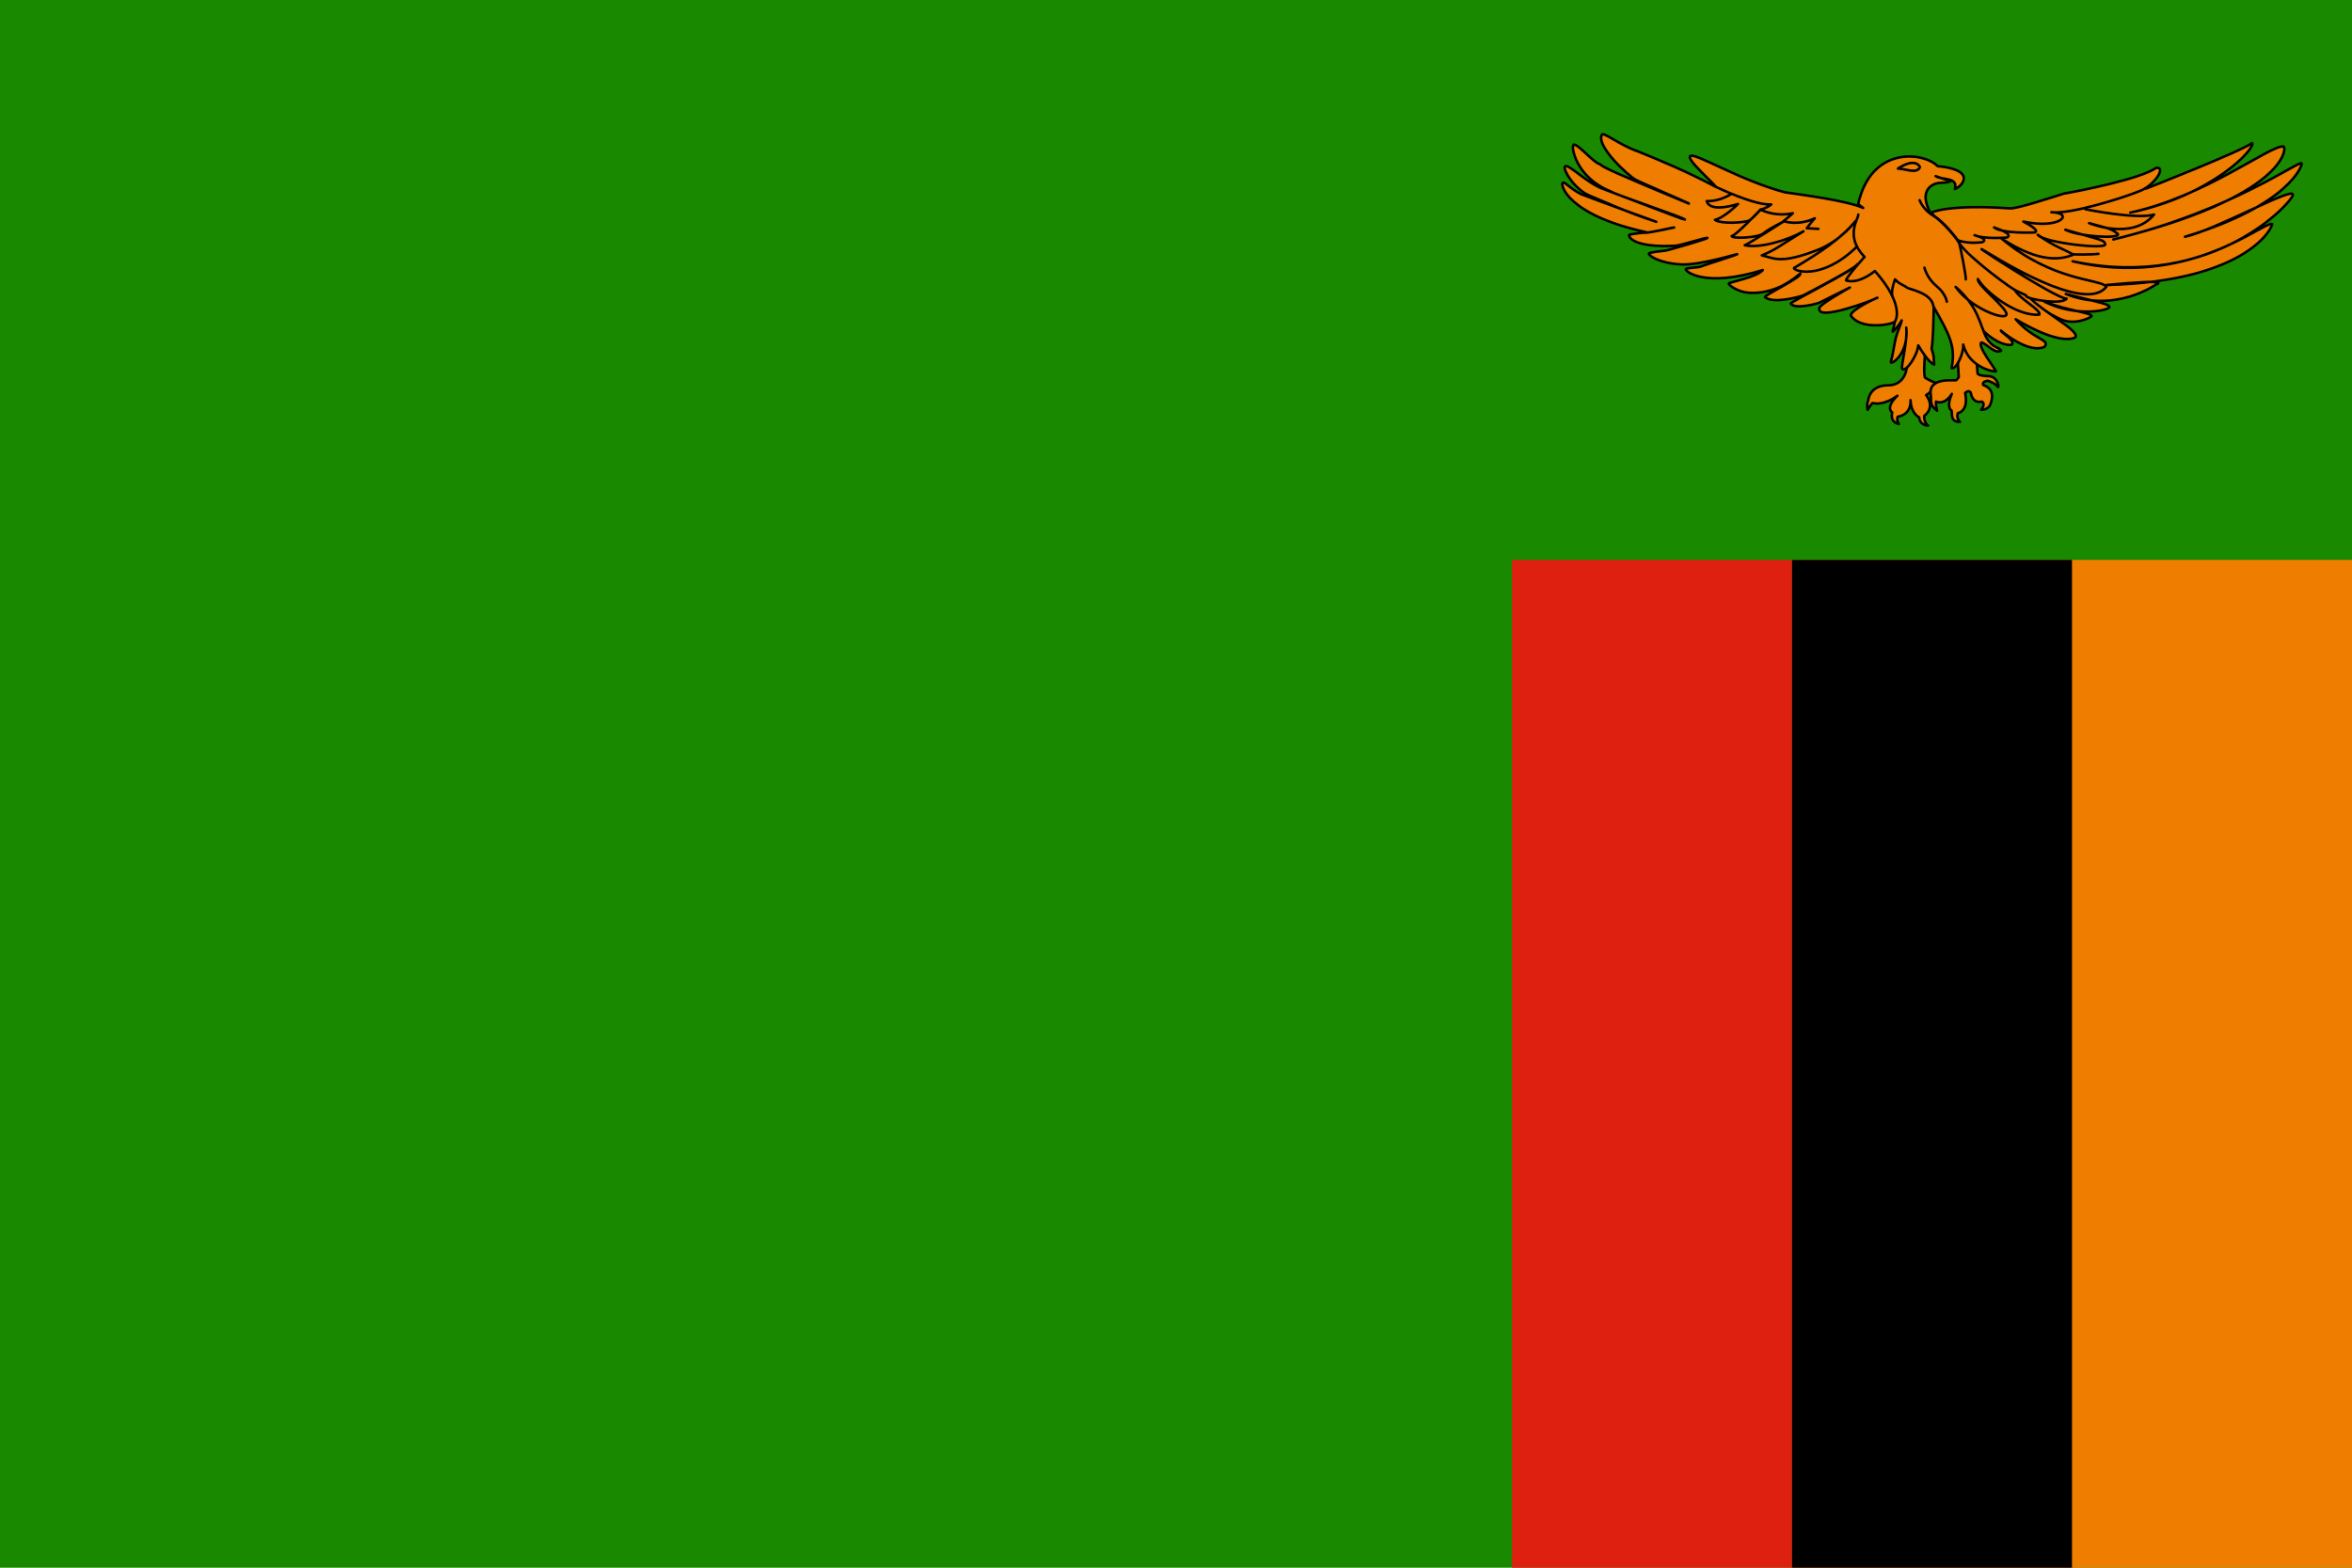
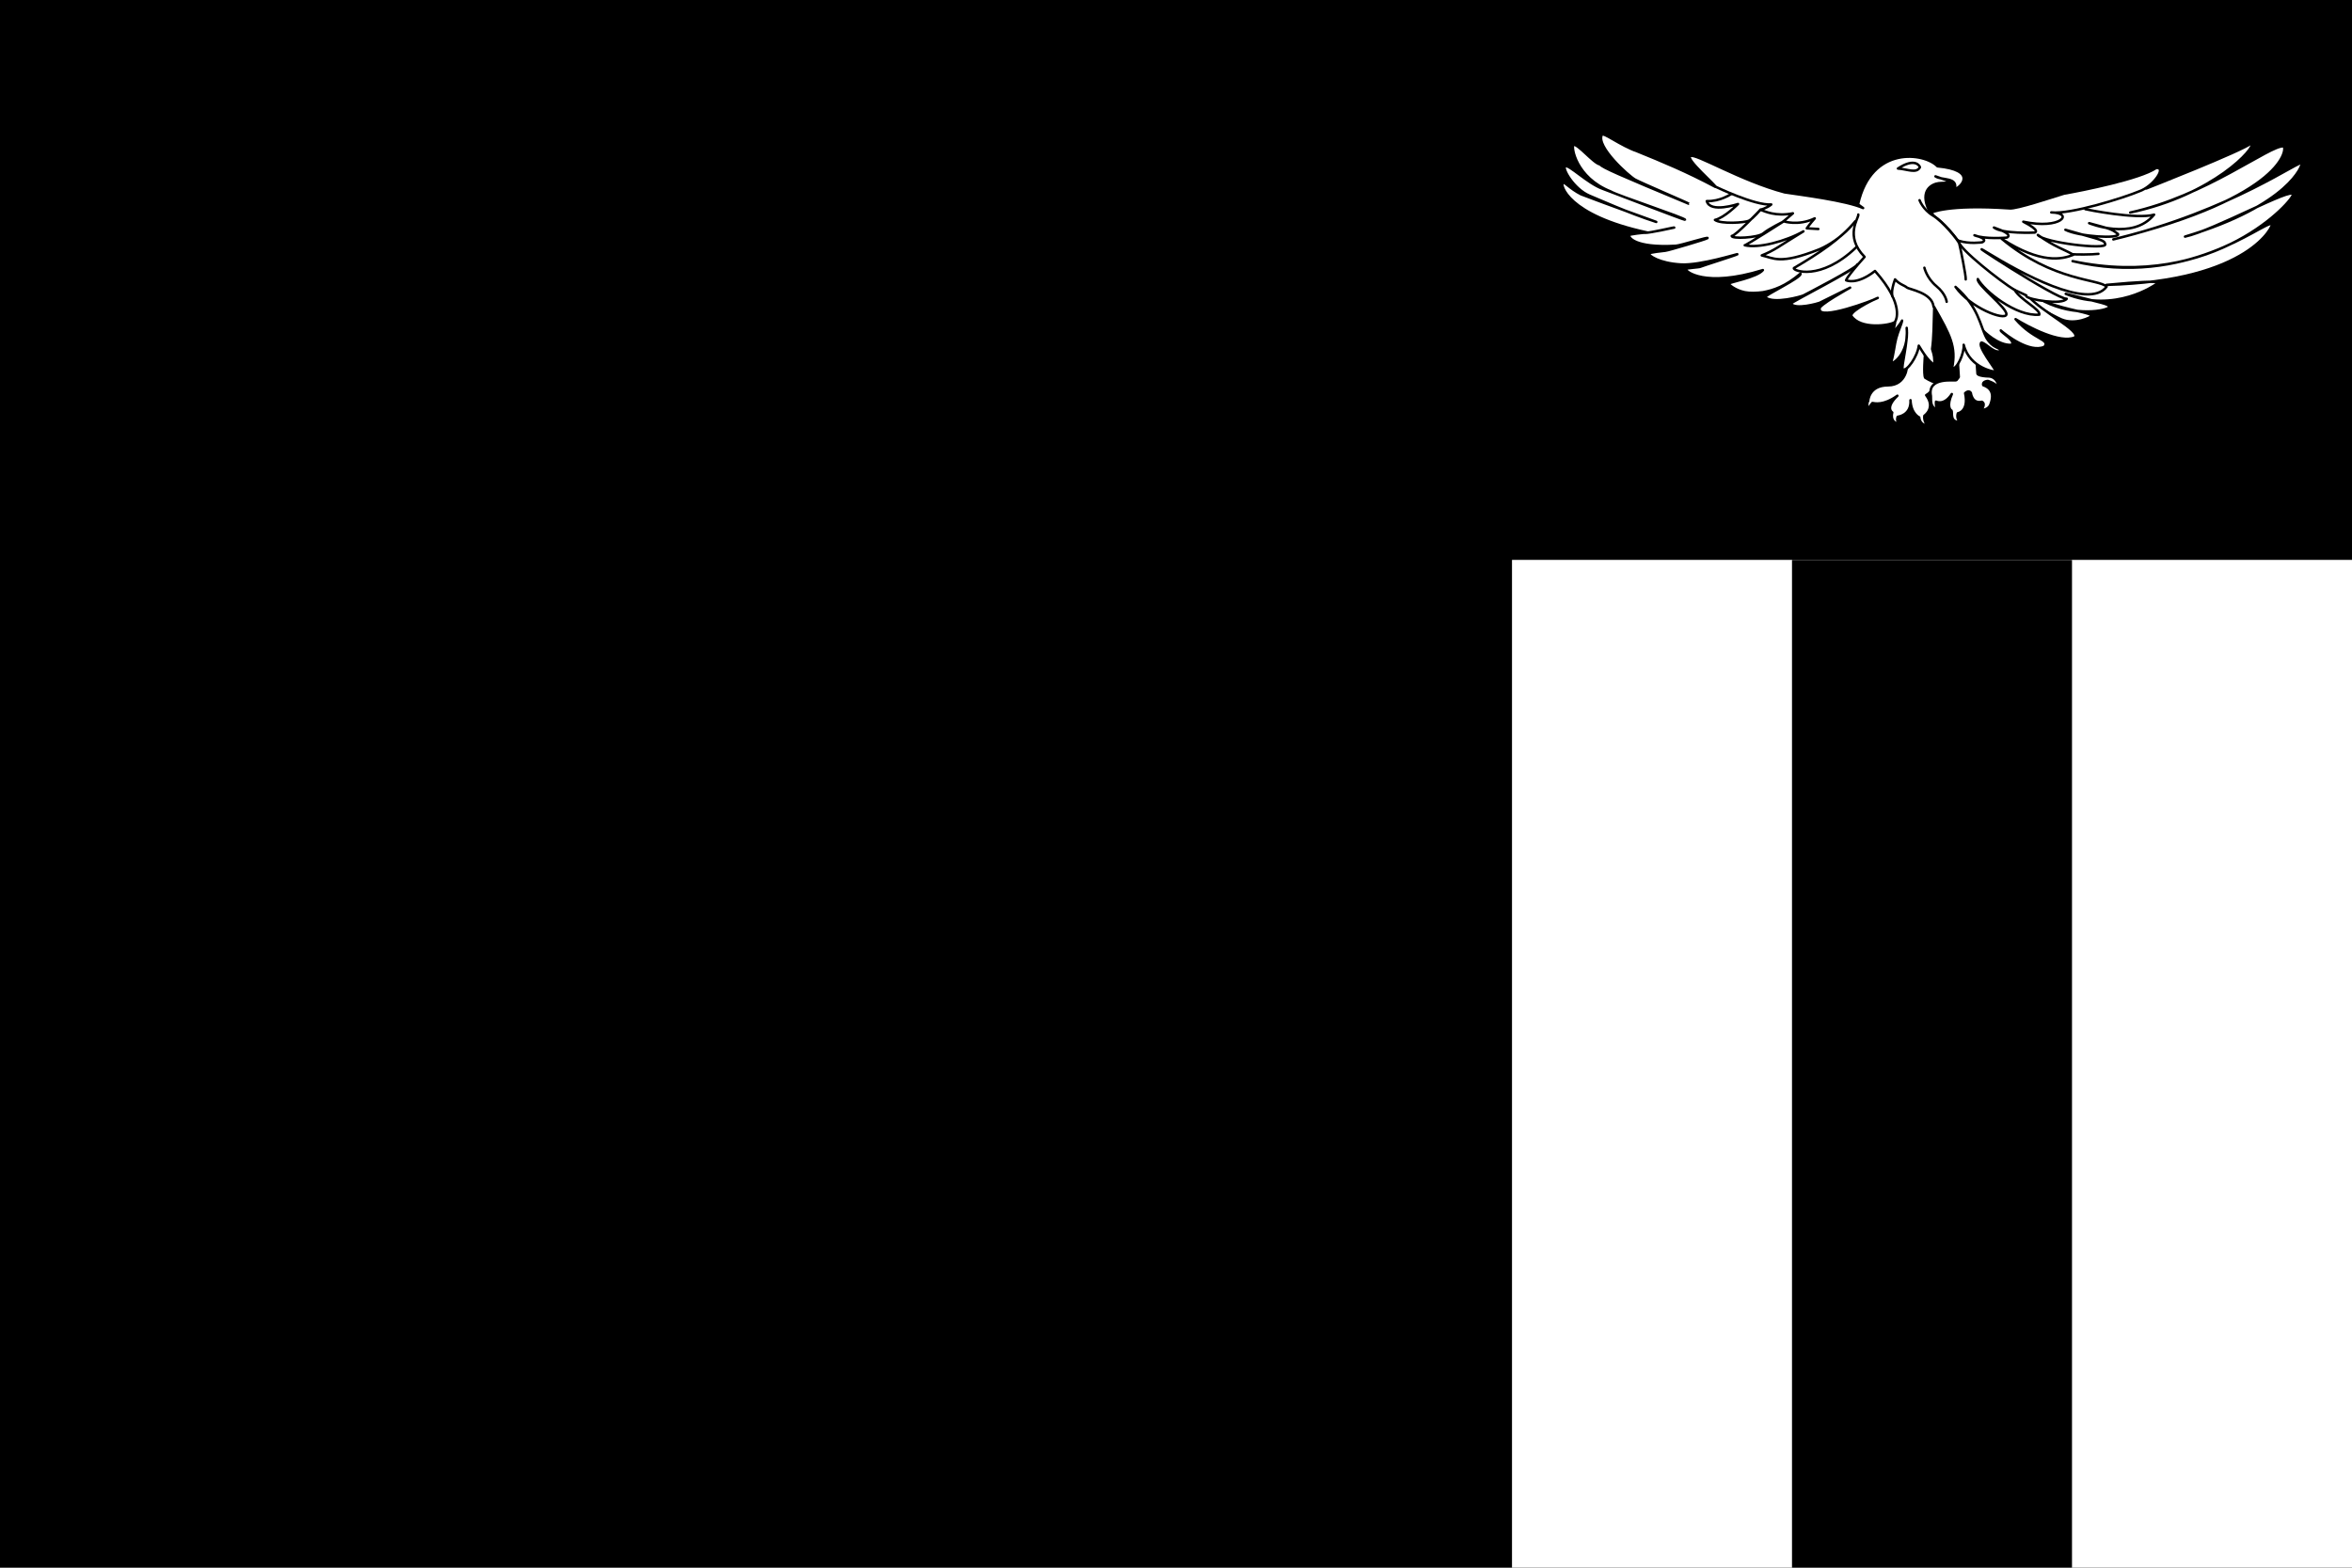
- <svg xmlns="http://www.w3.org/2000/svg" viewBox="0 0 2100 1400">
-   <path fill="#198a00" d="M0 0h2100v1400H0z" />
-   <path fill="#de2010" d="M1350 500h500v900h-500z" />
-   <path fill="#ef7d00" d="M1600 500h500v900h-500z" />
-   <path d="M1600 500h250v900h-250z" />
-   <g fill="#ef7d00" stroke="#000" stroke-width="2.25" stroke-linecap="round" stroke-linejoin="round">
-     <path d="M1916.425 168.334s86.002-33.706 94.334-40.656c3.79 4.17-34.476 46.564-108.731 62.2 67.435-14.594 125.023-60.462 136.768-59.072 3.41.695 2.65 44.826-151.923 83.05 106.837-25.715 168.97-72.973 168.213-67.76.757 1.042-10.608 37.18-104.185 65.327 26.141-5.56 96.987-45.174 96.23-37.529 2.272 3.128-68.574 86.524-196.627 59.421 102.292 24.324 168.59-34.402 178.062-33.36 1.895.348-18.944 51.429-147.753 54.556 61.755-5.907 43.946-.348 43.946-.348s-36.37 26.061-80.317 8.341c34.476 8.688 38.264 9.034 39.021 11.814-2.272 3.474-30.687 8.687-57.964-4.866 21.973 8.34 41.674 9.73 42.052 12.858-.378 1.042-14.395 8.34-26.897 3.128-12.502-5.214-127.676-70.193-127.676-70.193l196.249-49.343zm-230.712 175.771c-17.257 0-17.734 14.085-17.734 14.085s-1.424 1.017-.474 7.844c2.85-4.649 4.275-6.1 4.275-6.1 1.9.29 9.816 2.468 22.324-6.535-11.4 10.89-4.59 14.957-4.59 14.957s-2.692 8.568 6.014 10.311c-2.69-3.486-1.107-6.535-1.107-6.535s12.19-1.161 11.4-14.811c.475 12.341 7.758 15.391 7.758 15.391s0 6.825 7.915 7.407c-4.273-3.486-3.325-8.859-3.325-8.859s10.292-6.825 1.584-18.443c5.225-2.76 9.5-10.455 9.5-10.455s-7.124-2.76-10.449-5.082c-1.585-3.051-.158-19.75-.158-19.75l-4.276-21.639-12.192 33.693c.474-4.793.792 14.521-16.465 14.521z" />
-     <path d="M1770.944 295.514c.378.348 12.882 13.206 25.004 12.51 4.545-3.474-9.472-11.119-9.472-12.857 4.925 4.17 25.762 20.501 39.023 14.594 5.303-6.95-9.472-5.906-25.763-24.671 11.365 6.95 39.78 22.239 53.04 16.332 5.685-5.56-29.551-22.936-41.296-36.487l-30.307-14.246-41.296 30.927zm-46.599-105.635s14.017-7.645 70.088-3.823c6.062.695 38.264-10.077 48.494-13.204 16.29-2.78 68.193-13.205 82.212-22.935 9.85-1.042-2.654 16.68-15.154 20.85-13.262 5.56-61.376 20.849-78.425 18.764 20.459.348 9.094 15.637-25.005 8.34 16.292 8.34 10.23 9.73 10.23 9.73s-28.792 1.39-36.37-4.518c19.323 6.602 11.366 9.035 11.366 9.035s-19.7 1.737-28.794-2.085c14.017 3.822 6.82 6.255 6.82 6.255s-11.365 1.737-20.837-1.39c-9.47-3.128-23.868-25.02-24.625-25.02zm22.482 112.837l2.06 33.982s-1.11 1.743-2.06 2.76c-.95 1.016-26.283-3.632-22.8 14.085 0 7.262.16 9.149 5.543 13.215-1.426-4.792-.95-8.131-.95-8.131s7.124 3.921 14.091-6.825c-4.75 10.6-1.426 14.376-.317 14.667 1.109 1.889-1.899 10.455 7.6 10.31-3.64-3.195-1.9-7.843-1.9-7.843s9.976-1.45 6.492-18.006c3.642-3.34 5.066-.145 5.066-.145s1.108 9.874 9.816 7.842c3.96 2.032-.632 7.405-.632 7.405s6.332.146 8.232-4.792c1.9-4.937 4.117-13.796-6.334-17.426-1.266-3.484 4.118-3.775 4.118-3.775s6.65 2.032 8.549 5.082c1.9 3.05 1.267-7.986-6.966-9.149-10.133-.291-10.766-2.178-10.766-2.613 0-.437-1.741-24.687-2.533-31.658z" />
-     <path d="M1782.069 331.675c.124-1.558-17.286-23.059-12.869-25.838 4.415.833 11.656 10.613 17.522 7.438-1.778-3.811-7.018-1.665-12.97-11.423-5.948-11.032-6.817-27.593-27.654-45.658 13.49 19.116 44.092 30.322 45.388 24.748 1.296-5.575-26.946-26.653-25.5-31.733 5.617 10.433 33.975 33.678 54.868 31.753 1.432-4.475-17.11-13.508-21.881-21.942-13.347-8.224-49.065-36.462-49.78-43.011-12.998-17.387-21.111-22.647-24.89-24.65-1.46-1.577-1.826-3.085-2.112-4.044-8.068-17.446 2.619-23.11 8.874-23.949 5.147-.524 6.642.182 10.346-1.463-4.386-1.574-8.77-3.046-13.156-4.62 5.719 3.848 20.325.46 17.16 11.542 6.403-2.235 20.03-17.104-15.444-20.46-11.545-12.147-59.009-19.128-70.89 33.888.95.743 1.446 1.354 4.465 3.422-14.989-6.663-55.421-11.802-69.992-13.961-39.364-10.417-80.244-35.52-84.174-32.433-5.256 2.14 23.784 26.92 22.274 27.468-25.18-13.466-48.182-23.006-69.585-31.687-15.058-5.163-30.14-17.182-31.802-14.896-5.542 10.53 24.14 36.996 29.662 40.11 5.523 2.978 48.947 21.453 48.307 21.684-65.406-27.229-76.372-32.165-79.654-35.305-5.764-1.19-19.807-18.581-23.72-17.463-2.143 1.93 2.154 29.41 33.364 41.744 5.087 3.4 66.9 23.739 66.295 25.333-.15.399-70.798-26.743-73.542-27.714-13.621-4.899-30.334-22.07-33.459-20.14-2.982 1.753 7.705 20.339 21.468 26.168 7.215 2.92 34.887 15.492 59.819 23.493 1.591.527-44.815-16.141-67.126-24.693-10.116-5.15-14.88-11.568-16.42-10.187-2.28 1.38 3.682 28.837 75.38 44.33 1.888.737 25.237-5.074 24.083-4.303-.289.193-23.186 4.765-25.415 4.608-1.984-.278-14.528 1.362-14.755 1.959-.758 1.857 4.545 11.688 41.564 9.638 4.733-.261 30.416-8.579 28.258-6.79-1.08.896-34.973 10.997-37.554 11.196-2.242.291-14.15 1.433-14.59 2.595-.537 1.584 8.814 8.58 28.694 9.702 17.602.857 51.05-9.865 50.378-9.17-.67.695-32.244 10.618-33.07 11.223-1.142.593-12.704 1.168-13.11 1.982-.942 2.026 16.678 17.138 68.787 1.01-5.235 6.486-30.493 10.921-30.457 12.09-.117.847 5.565 5.882 14.396 7.684 4.415.9 10.46.717 15.982-.083 9.918-1.821 20.37-5.42 33.65-16.678 1.587 3.533-33.174 19.668-31.542 21.207 7.537 6.41 32.576-.827 34.216-1.667 1.641-.842 48.215-24.93 48.055-27.718.723 3.573-60.046 33.859-59.39 35.101 3.9 5.71 24.66-.3 25.652-.825.99-.523 26.493-13.16 27.192-13.532.697-.373-29.973 16.464-27.24 19.027-1.321 10.933 47.898-7.546 51.755-9.847 1.929-1.15-23.644 10.313-23.712 15.759 8.235 12.77 34.603 8.719 38.67 5.91 2.035-1.405-2.393 9.486-.967 8.497.497-.205 5.735-5.886 7.75-9.998-.643 3.568-3.534 9.189-5.22 15.638-1.69 6.449-2.173 13.726-4.49 21.458-.532 3.396 16.247-6.64 13.81-30.631 1.436 12.479-5.299 35.813-3.536 37.026 3.525 2.426 13.27-11.621 14.255-21.12 2.894 4.798 8.968 14.813 14.193 17.117-.569-7.258.1-6.925-2.252-14.059 1.357-9.47 1.546-22.578 1.874-37.38 14.199 24.948 19.862 35.483 15.895 54.588 4.222 1.615 10.966-13.335 10.422-21.03 5.422 21.381 28.825 24.587 29.197 23.965z" />
-     <path d="M1545.575 173.288s-9.664 6.697-21.69 6.303c3.006 11.03 27.918 2.56 27.918 2.56s-12.027 12.213-20.617 14.183c5.154 3.94 26.845 2.56 30.497.591 3.65-1.97 10.093-9.652 10.093-9.652s-22.335 23.637-25.557 23.44c-.43 2.758 23.41 1.773 28.35-2.363 4.938-4.137 17.394-10.243 17.394-10.243s-32.643 20.88-34.147 20.88c12.241 2.954 36.724-3.546 52.402-12.41-23.195 14.182-25.34 16.743-37.153 21.47 10.524 2.167 15.89 8.668 51.542-5.515 20.403-8.864 31.998-25.016 31.998-25.016-12.67 15.561-32.644 28.76-54.762 41.76-1.29 2.363 23.622 12.014 55.406-18.32m60.992 18.122s2.148 9.258 10.738 16.35c8.592 7.09 9.236 13.984 9.236 13.984m-24.268-90.609s3.006 8.273 11.811 13.592c9.02 5.318 22.552 22.06 23.625 25.016 1.04 3.576 6.227 29.35 5.798 32.106" />
-     <path d="M1659.184 191.606c.644 3.152-12.672 19.107 5.582 37.82-16.537 18.515-16.535 20.88-16.535 20.88s9.234 4.727 25.77-8.274c27.274 30.73 18.186 44.792 18.186 44.792" />
-     <path d="M1690.014 265.13s-2.512-3.3 1.967-15.626c4.033 4.456 8.518 5.407 10.484 7.211 1.965 1.804 22.558 4.538 23.867 17.16m-12.109-124.443c0-.927-4.147-9.088-19.616 1.113 8.29.464 16.48 4.822 19.616-1.113zm147.646 37.319c.757.348 46.22 9.382 61.375 4.865-19.322 23.63-57.965 7.645-57.965 7.645 18.942 5.212 19.701 4.865 25.761 9.73 1.895 4.517-34.854 2.432-46.978-3.823 33.719 9.73 34.476 9.035 35.614 12.857 1.517 5.212-55.314-1.39-60.239-8.34 15.155 10.772 23.49 12.857 31.824 17.722-10.23 4.17-29.171 8.339-64.027-14.247 45.84 38.224 87.137 35.79 93.579 42.74-15.912 21.545-77.667-12.856-106.082-30.23-28.414-17.375 62.133 42.046 70.47 41.003-4.17 5.907-34.098.695-35.993-2.085m64.405-37.876c-5.302.695-21.214.695-23.487.348m-317.866-60.076s34.576 16.743 49.18 15.562c-3.866 3.348-9.666 4.727-9.666 4.727 3.652 1.379 13.746 6.303 28.995 3.152-3.652 3.348-8.377 7.091-8.377 7.091s13.101 4.53 27.92-2.56c-4.51 5.12-7.089 8.863-7.089 8.863l10.31.591" />
+ <svg xmlns="http://www.w3.org/2000/svg" id="Calque_1" version="1.1" viewBox="0 0 2100 1400">
+   <defs>
+     <style>
+       .st0, .st1 {
+         fill: #fff;
+       }
+ 
+       .st1 {
+         stroke: #000;
+         stroke-linecap: round;
+         stroke-linejoin: round;
+         stroke-width: 2.2px;
+       }
+     </style>
+   </defs>
+   <path d="M0,0h2100v1400H0V0Z" />
+   <path class="st0" d="M1350,500h500v900h-500V500Z" />
+   <path class="st0" d="M1600,500h500v900h-500V500Z" />
+   <path d="M1600,500h250v900h-250V500Z" />
+   <g>
+     <path class="st1" d="M1916.4,168.3s86-33.7,94.3-40.7c3.8,4.2-34.5,46.6-108.7,62.2,67.4-14.6,125-60.5,136.8-59.1,3.4.7,2.7,44.8-151.9,83.1,106.8-25.7,169-73,168.2-67.8.8,1-10.6,37.2-104.2,65.3,26.1-5.6,97-45.2,96.2-37.5,2.3,3.1-68.6,86.5-196.6,59.4,102.3,24.3,168.6-34.4,178.1-33.4,1.9.3-18.9,51.4-147.8,54.6,61.8-5.9,43.9-.3,43.9-.3,0,0-36.4,26.1-80.3,8.3,34.5,8.7,38.3,9,39,11.8-2.3,3.5-30.7,8.7-58-4.9,22,8.3,41.7,9.7,42.1,12.9-.4,1-14.4,8.3-26.9,3.1-12.5-5.2-127.7-70.2-127.7-70.2l196.2-49.3,7.2,2.4ZM1685.7,344.1c-17.3,0-17.7,14.1-17.7,14.1,0,0-1.4,1-.5,7.8,2.8-4.6,4.3-6.1,4.3-6.1,1.9.3,9.8,2.5,22.3-6.5-11.4,10.9-4.6,15-4.6,15,0,0-2.7,8.6,6,10.3-2.7-3.5-1.1-6.5-1.1-6.5,0,0,12.2-1.2,11.4-14.8.5,12.3,7.8,15.4,7.8,15.4,0,0,0,6.8,7.9,7.4-4.3-3.5-3.3-8.9-3.3-8.9,0,0,10.3-6.8,1.6-18.4,5.2-2.8,9.5-10.5,9.5-10.5,0,0-7.1-2.8-10.4-5.1-1.6-3.1-.2-19.8-.2-19.8l-4.3-21.6-12.2,33.7c.5-4.8.8,14.5-16.5,14.5h0Z" />
+     <path class="st1" d="M1770.9,295.5c.4.3,12.9,13.2,25,12.5,4.5-3.5-9.5-11.1-9.5-12.9,4.9,4.2,25.8,20.5,39,14.6,5.3-7-9.5-5.9-25.8-24.7,11.4,7,39.8,22.2,53,16.3,5.7-5.6-29.6-22.9-41.3-36.5l-30.3-14.2-41.3,30.9,31.1,13.9ZM1724.3,189.9s14-7.6,70.1-3.8c6.1.7,38.3-10.1,48.5-13.2,16.3-2.8,68.2-13.2,82.2-22.9,9.8-1-2.7,16.7-15.2,20.9-13.3,5.6-61.4,20.8-78.4,18.8,20.5.3,9.1,15.6-25,8.3,16.3,8.3,10.2,9.7,10.2,9.7,0,0-28.8,1.4-36.4-4.5,19.3,6.6,11.4,9,11.4,9,0,0-19.7,1.7-28.8-2.1,14,3.8,6.8,6.3,6.8,6.3,0,0-11.4,1.7-20.8-1.4-9.5-3.1-23.9-25-24.6-25h0ZM1746.8,302.7l2.1,34s-1.1,1.7-2.1,2.8c-.9,1-26.3-3.6-22.8,14.1,0,7.3.2,9.1,5.5,13.2-1.4-4.8-.9-8.1-.9-8.1,0,0,7.1,3.9,14.1-6.8-4.8,10.6-1.4,14.4-.3,14.7,1.1,1.9-1.9,10.5,7.6,10.3-3.6-3.2-1.9-7.8-1.9-7.8,0,0,10-1.5,6.5-18,3.6-3.3,5.1-.1,5.1-.1,0,0,1.1,9.9,9.8,7.8,4,2-.6,7.4-.6,7.4,0,0,6.3.1,8.2-4.8,1.9-4.9,4.1-13.8-6.3-17.4-1.3-3.5,4.1-3.8,4.1-3.8,0,0,6.7,2,8.5,5.1,1.9,3,1.3-8-7-9.1-10.1-.3-10.8-2.2-10.8-2.6s-1.7-24.7-2.5-31.7l-16.3,1Z" />
+     <path class="st1" d="M1782.1,331.7c.1-1.6-17.3-23.1-12.9-25.8,4.4.8,11.7,10.6,17.5,7.4-1.8-3.8-7-1.7-13-11.4-5.9-11-6.8-27.6-27.7-45.7,13.5,19.1,44.1,30.3,45.4,24.7,1.3-5.6-26.9-26.7-25.5-31.7,5.6,10.4,34,33.7,54.9,31.8,1.4-4.5-17.1-13.5-21.9-21.9-13.3-8.2-49.1-36.5-49.8-43-13-17.4-21.1-22.6-24.9-24.6-1.5-1.6-1.8-3.1-2.1-4-8.1-17.4,2.6-23.1,8.9-23.9,5.1-.5,6.6.2,10.3-1.5-4.4-1.6-8.8-3-13.2-4.6,5.7,3.8,20.3.5,17.2,11.5,6.4-2.2,20-17.1-15.4-20.5-11.5-12.1-59-19.1-70.9,33.9.9.7,1.4,1.4,4.5,3.4-15-6.7-55.4-11.8-70-14-39.4-10.4-80.2-35.5-84.2-32.4-5.3,2.1,23.8,26.9,22.3,27.5-25.2-13.5-48.2-23-69.6-31.7-15.1-5.2-30.1-17.2-31.8-14.9-5.5,10.5,24.1,37,29.7,40.1,5.5,3,48.9,21.5,48.3,21.7-65.4-27.2-76.4-32.2-79.7-35.3-5.8-1.2-19.8-18.6-23.7-17.5-2.1,1.9,2.2,29.4,33.4,41.7,5.1,3.4,66.9,23.7,66.3,25.3-.2.4-70.8-26.7-73.5-27.7-13.6-4.9-30.3-22.1-33.5-20.1-3,1.8,7.7,20.3,21.5,26.2,7.2,2.9,34.9,15.5,59.8,23.5,1.6.5-44.8-16.1-67.1-24.7-10.1-5.1-14.9-11.6-16.4-10.2-2.3,1.4,3.7,28.8,75.4,44.3,1.9.7,25.2-5.1,24.1-4.3-.3.2-23.2,4.8-25.4,4.6-2-.3-14.5,1.4-14.8,2-.8,1.9,4.5,11.7,41.6,9.6,4.7-.3,30.4-8.6,28.3-6.8-1.1.9-35,11-37.6,11.2-2.2.3-14.2,1.4-14.6,2.6-.5,1.6,8.8,8.6,28.7,9.7,17.6.9,51.1-9.9,50.4-9.2-.7.7-32.2,10.6-33.1,11.2-1.1.6-12.7,1.2-13.1,2-.9,2,16.7,17.1,68.8,1-5.2,6.5-30.5,10.9-30.5,12.1-.1.8,5.6,5.9,14.4,7.7,4.4.9,10.5.7,16,0,9.9-1.8,20.4-5.4,33.7-16.7,1.6,3.5-33.2,19.7-31.5,21.2,7.5,6.4,32.6-.8,34.2-1.7,1.6-.8,48.2-24.9,48.1-27.7.7,3.6-60,33.9-59.4,35.1,3.9,5.7,24.7-.3,25.7-.8,1-.5,26.5-13.2,27.2-13.5.7-.4-30,16.5-27.2,19-1.3,10.9,47.9-7.5,51.8-9.8,1.9-1.1-23.6,10.3-23.7,15.8,8.2,12.8,34.6,8.7,38.7,5.9,2-1.4-2.4,9.5-1,8.5.5-.2,5.7-5.9,7.8-10-.6,3.6-3.5,9.2-5.2,15.6-1.7,6.4-2.2,13.7-4.5,21.5-.5,3.4,16.2-6.6,13.8-30.6,1.4,12.5-5.3,35.8-3.5,37,3.5,2.4,13.3-11.6,14.3-21.1,2.9,4.8,9,14.8,14.2,17.1-.6-7.3,0-6.9-2.3-14.1,1.4-9.5,1.5-22.6,1.9-37.4,14.2,24.9,19.9,35.5,15.9,54.6,4.2,1.6,11-13.3,10.4-21,5.4,21.4,28.8,24.6,29.2,24h0Z" />
+     <path class="st1" d="M1545.6,173.3s-9.7,6.7-21.7,6.3c3,11,27.9,2.6,27.9,2.6,0,0-12,12.2-20.6,14.2,5.2,3.9,26.8,2.6,30.5.6,3.7-2,10.1-9.7,10.1-9.7,0,0-22.3,23.6-25.6,23.4-.4,2.8,23.4,1.8,28.3-2.4,4.9-4.1,17.4-10.2,17.4-10.2,0,0-32.6,20.9-34.1,20.9,12.2,3,36.7-3.5,52.4-12.4-23.2,14.2-25.3,16.7-37.2,21.5,10.5,2.2,15.9,8.7,51.5-5.5,20.4-8.9,32-25,32-25-12.7,15.6-32.6,28.8-54.8,41.8-1.3,2.4,23.6,12,55.4-18.3M1718.2,239.1s2.1,9.3,10.7,16.4c8.6,7.1,9.2,14,9.2,14M1713.9,178.8s3,8.3,11.8,13.6c9,5.3,22.6,22.1,23.6,25,1,3.6,6.2,29.4,5.8,32.1" />
+     <path class="st1" d="M1659.2,191.6c.6,3.2-12.7,19.1,5.6,37.8-16.5,18.5-16.5,20.9-16.5,20.9,0,0,9.2,4.7,25.8-8.3,27.3,30.7,18.2,44.8,18.2,44.8" />
+     <path class="st1" d="M1690,265.1s-2.5-3.3,2-15.6c4,4.5,8.5,5.4,10.5,7.2,2,1.8,22.6,4.5,23.9,17.2M1714.2,149.4c0-.9-4.1-9.1-19.6,1.1,8.3.5,16.5,4.8,19.6-1.1ZM1861.9,186.8c.8.3,46.2,9.4,61.4,4.9-19.3,23.6-58,7.6-58,7.6,18.9,5.2,19.7,4.9,25.8,9.7,1.9,4.5-34.9,2.4-47-3.8,33.7,9.7,34.5,9,35.6,12.9,1.5,5.2-55.3-1.4-60.2-8.3,15.2,10.8,23.5,12.9,31.8,17.7-10.2,4.2-29.2,8.3-64-14.2,45.8,38.2,87.1,35.8,93.6,42.7-15.9,21.5-77.7-12.9-106.1-30.2-28.4-17.4,62.1,42,70.5,41-4.2,5.9-34.1.7-36-2.1M1873.6,226.7c-5.3.7-21.2.7-23.5.3M1532.3,167s34.6,16.7,49.2,15.6c-3.9,3.3-9.7,4.7-9.7,4.7,3.7,1.4,13.7,6.3,29,3.2-3.7,3.3-8.4,7.1-8.4,7.1,0,0,13.1,4.5,27.9-2.6-4.5,5.1-7.1,8.9-7.1,8.9l10.3.6" />
  </g>
</svg>
